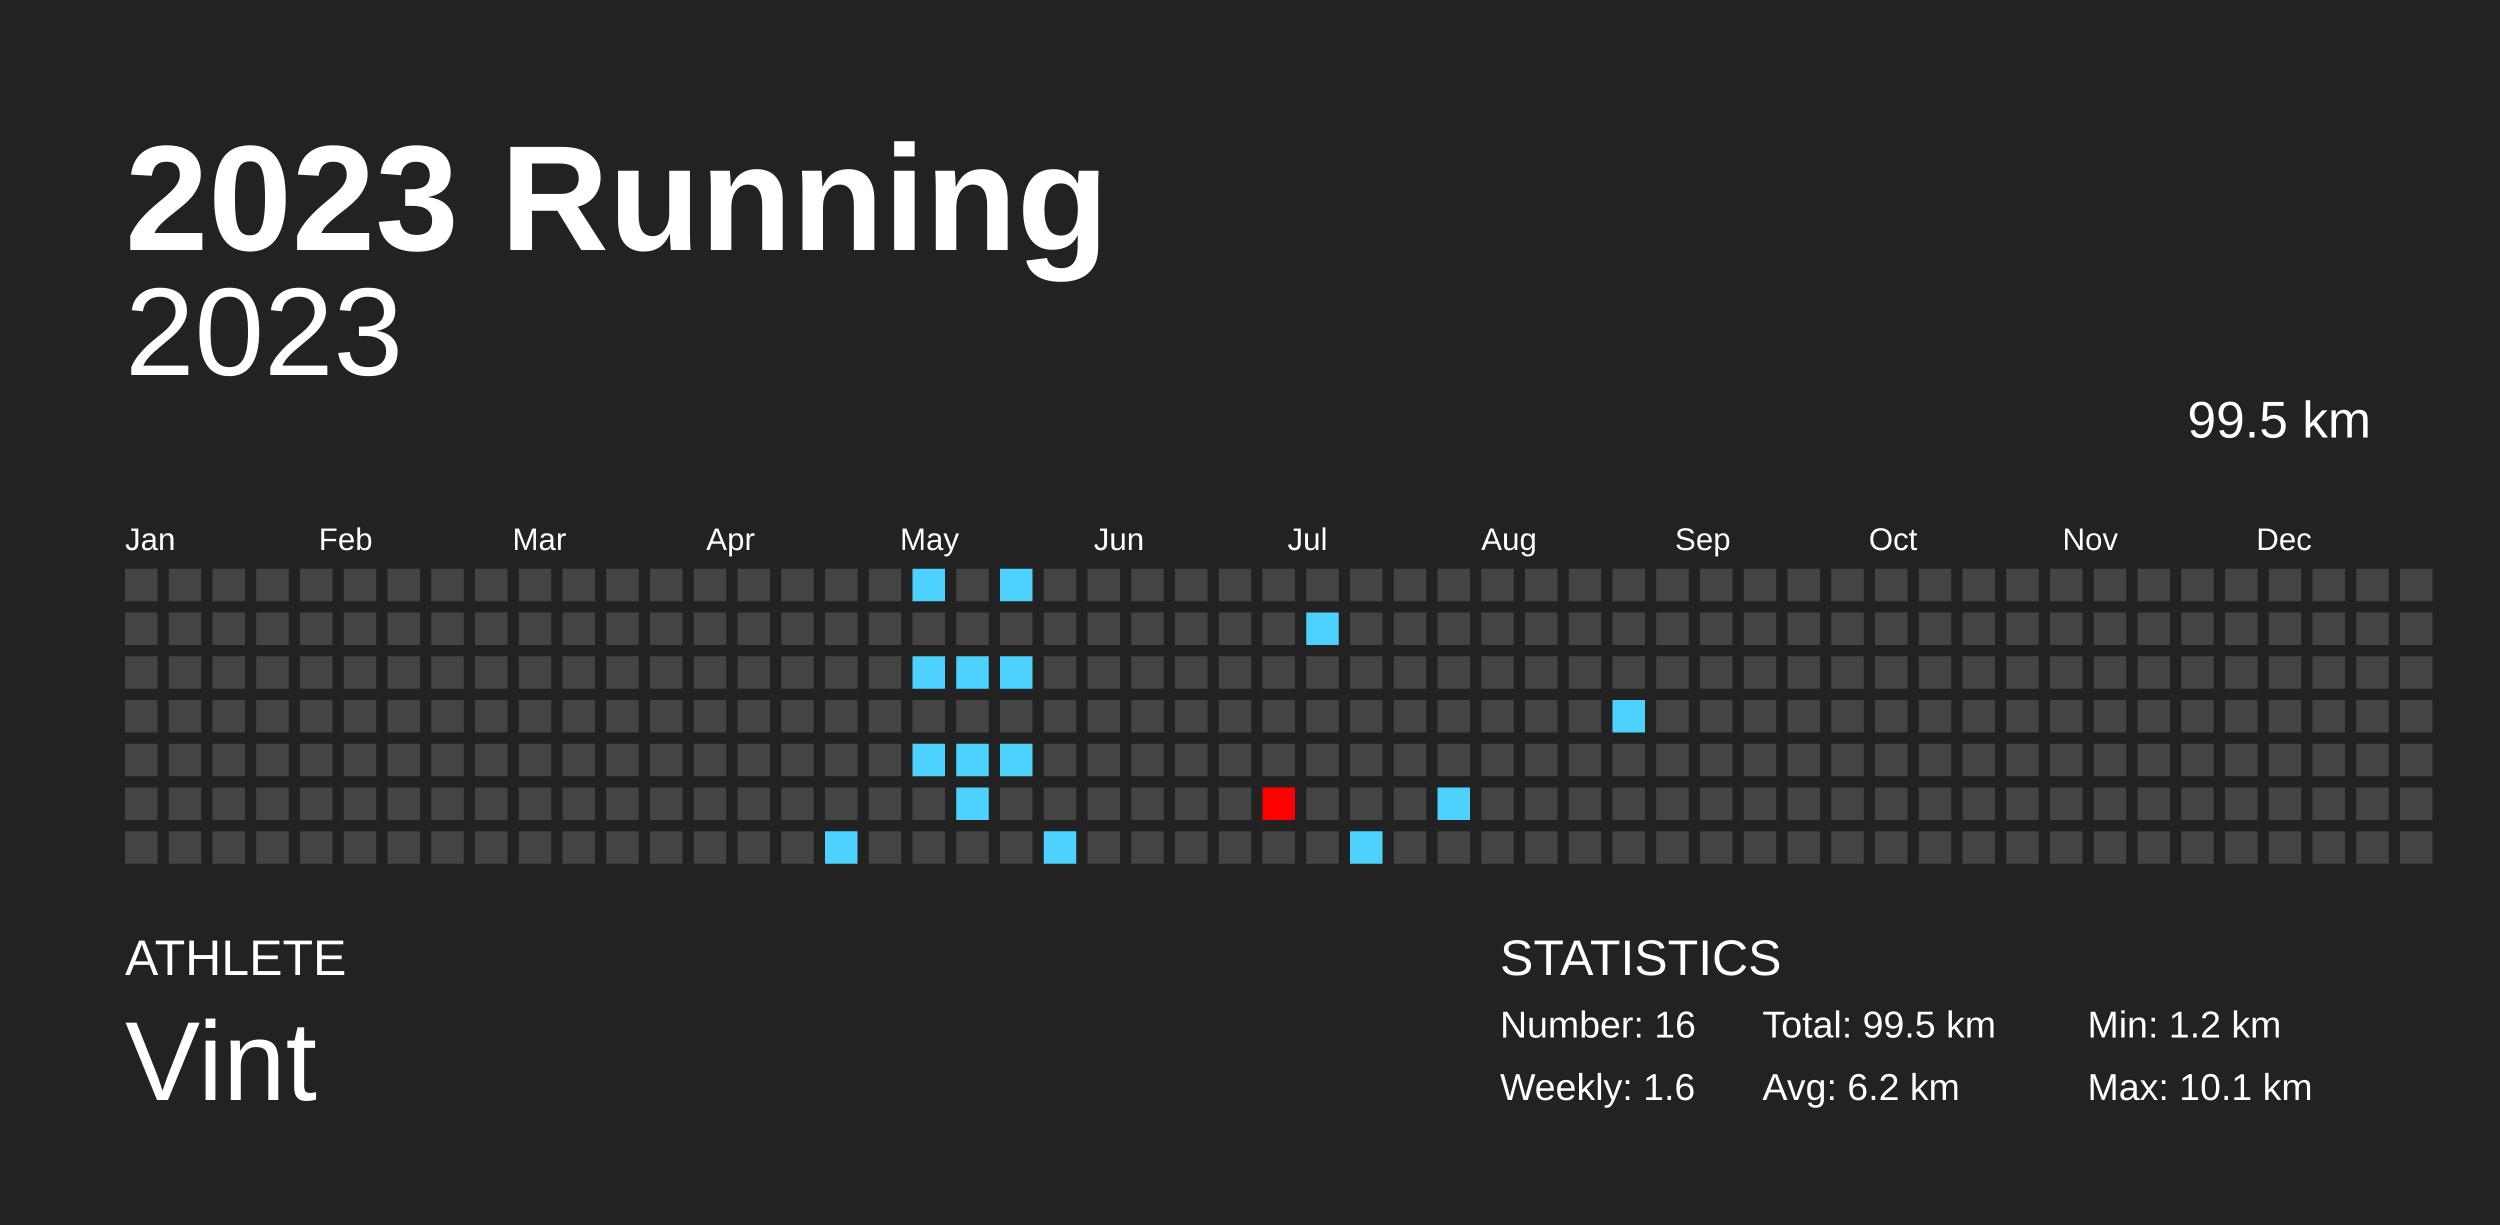
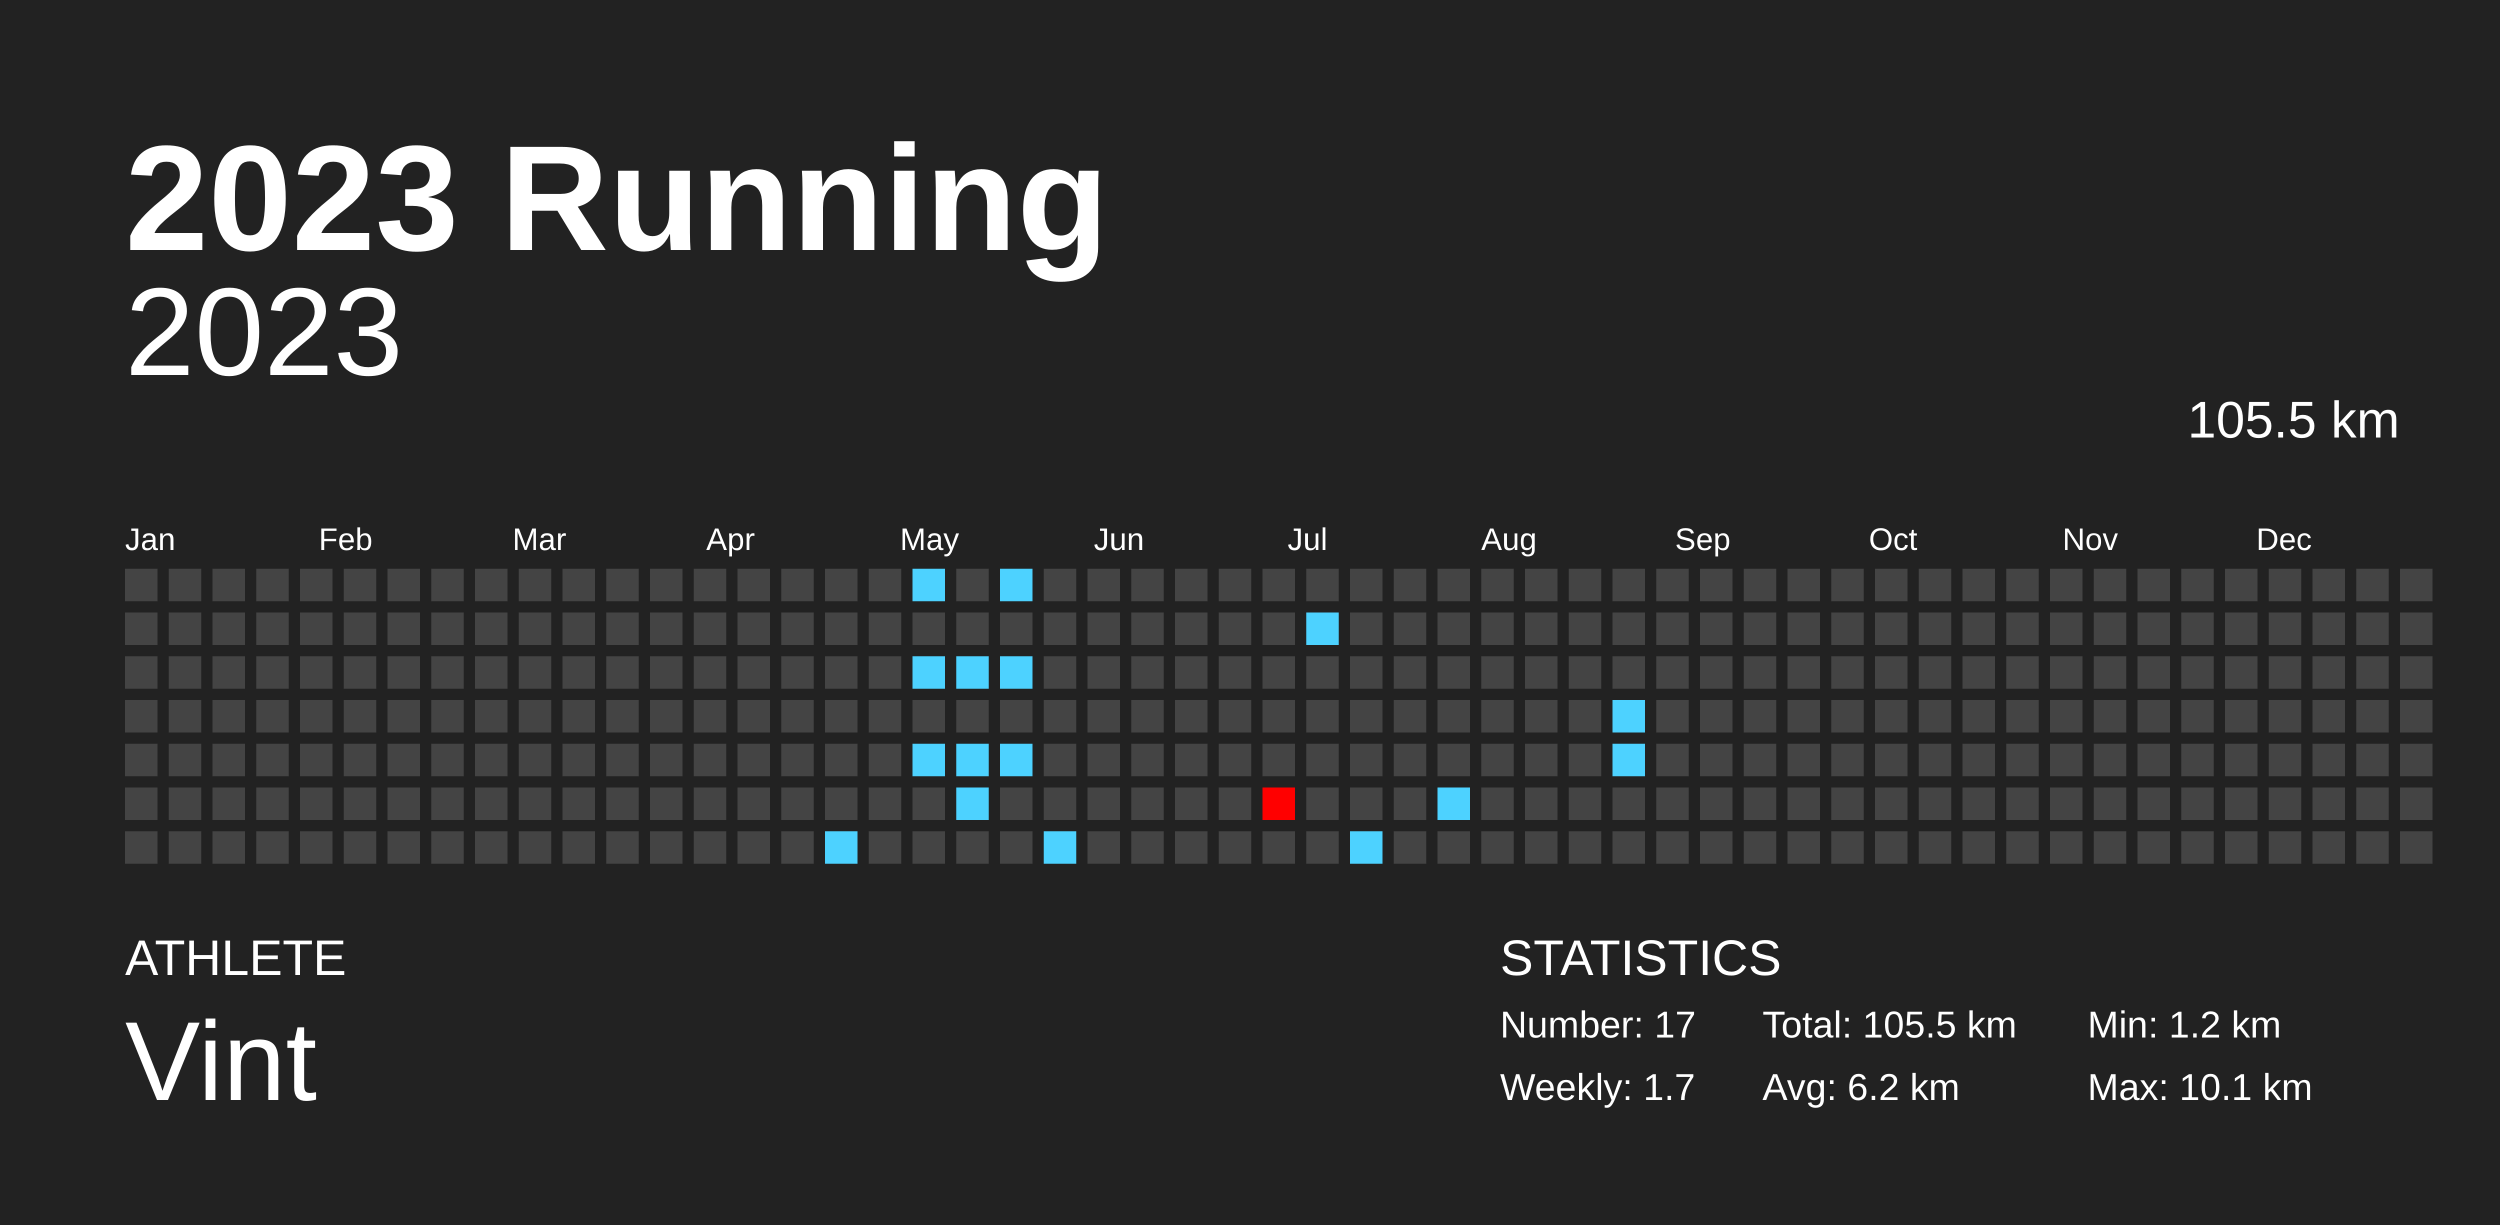
<svg xmlns="http://www.w3.org/2000/svg" baseProfile="full" height="98mm" version="1.1" viewBox="0,0,200,98" width="200mm">
  <defs />
  <rect fill="#222222" height="98" width="200" x="0" y="0" />
  <text fill="#FFFFFF" style="font-size:12px; font-family:Arial; font-weight:bold;" x="10" y="20">2023 Running</text>
  <text fill="#FFFFFF" style="font-size:4px; font-family:Arial" x="10" y="78">ATHLETE</text>
  <text fill="#FFFFFF" style="font-size:9px; font-family:Arial" x="10" y="88">Vint</text>
  <text fill="#FFFFFF" style="font-size:4px; font-family:Arial" x="120" y="78">STATISTICS</text>
-   <text fill="#FFFFFF" style="font-size:3px; font-family:Arial" x="120" y="83">Number: 16</text>
-   <text fill="#FFFFFF" style="font-size:3px; font-family:Arial" x="120" y="88">Weekly: 1.6</text>
-   <text fill="#FFFFFF" style="font-size:3px; font-family:Arial" x="141" y="83">Total: 99.5 km</text>
+   <text fill="#FFFFFF" style="font-size:3px; font-family:Arial" x="120" y="83">Number: 17</text>
+   <text fill="#FFFFFF" style="font-size:3px; font-family:Arial" x="120" y="88">Weekly: 1.7</text>
+   <text fill="#FFFFFF" style="font-size:3px; font-family:Arial" x="141" y="83">Total: 105.5 km</text>
  <text fill="#FFFFFF" style="font-size:3px; font-family:Arial" x="141" y="88">Avg: 6.2 km</text>
  <text fill="#FFFFFF" style="font-size:3px; font-family:Arial" x="167" y="83">Min: 1.2 km</text>
  <text fill="#FFFFFF" style="font-size:3px; font-family:Arial" x="167" y="88">Max: 10.1 km</text>
  <text alignment-baseline="hanging" fill="#FFFFFF" style="font-size:10.0px; font-family:Arial;" x="10" y="30">2023</text>
-   <text alignment-baseline="hanging" fill="#FFFFFF" style="font-size:4.125px; font-family:Arial;" x="175" y="35">99.5 km</text>
+   <text alignment-baseline="hanging" fill="#FFFFFF" style="font-size:4.125px; font-family:Arial;" x="175" y="35">105.5 km</text>
  <text fill="#FFFFFF" style="font-size:2.5px; font-family:Arial" x="10.0" y="44">Jan</text>
  <text fill="#FFFFFF" style="font-size:2.5px; font-family:Arial" x="25.5" y="44">Feb</text>
  <text fill="#FFFFFF" style="font-size:2.5px; font-family:Arial" x="41.0" y="44">Mar</text>
  <text fill="#FFFFFF" style="font-size:2.5px; font-family:Arial" x="56.5" y="44">Apr</text>
  <text fill="#FFFFFF" style="font-size:2.5px; font-family:Arial" x="72.0" y="44">May</text>
  <text fill="#FFFFFF" style="font-size:2.5px; font-family:Arial" x="87.5" y="44">Jun</text>
  <text fill="#FFFFFF" style="font-size:2.5px; font-family:Arial" x="103.0" y="44">Jul</text>
  <text fill="#FFFFFF" style="font-size:2.5px; font-family:Arial" x="118.5" y="44">Aug</text>
  <text fill="#FFFFFF" style="font-size:2.5px; font-family:Arial" x="134.0" y="44">Sep</text>
  <text fill="#FFFFFF" style="font-size:2.5px; font-family:Arial" x="149.5" y="44">Oct</text>
  <text fill="#FFFFFF" style="font-size:2.5px; font-family:Arial" x="165.0" y="44">Nov</text>
  <text fill="#FFFFFF" style="font-size:2.5px; font-family:Arial" x="180.5" y="44">Dec</text>
  <rect fill="#444444" height="2.6" width="2.6" x="10.0" y="45.5" />
  <rect fill="#444444" height="2.6" width="2.6" x="10.0" y="49.0" />
  <rect fill="#444444" height="2.6" width="2.6" x="10.0" y="52.5" />
  <rect fill="#444444" height="2.6" width="2.6" x="10.0" y="56.0" />
  <rect fill="#444444" height="2.6" width="2.6" x="10.0" y="59.5" />
  <rect fill="#444444" height="2.6" width="2.6" x="10.0" y="63.0" />
  <rect fill="#444444" height="2.6" width="2.6" x="10.0" y="66.5" />
  <rect fill="#444444" height="2.6" width="2.6" x="13.5" y="45.5" />
  <rect fill="#444444" height="2.6" width="2.6" x="13.5" y="49.0" />
  <rect fill="#444444" height="2.6" width="2.6" x="13.5" y="52.5" />
  <rect fill="#444444" height="2.6" width="2.6" x="13.5" y="56.0" />
  <rect fill="#444444" height="2.6" width="2.6" x="13.5" y="59.5" />
  <rect fill="#444444" height="2.6" width="2.6" x="13.5" y="63.0" />
  <rect fill="#444444" height="2.6" width="2.6" x="13.5" y="66.5" />
  <rect fill="#444444" height="2.6" width="2.6" x="17.0" y="45.5" />
  <rect fill="#444444" height="2.6" width="2.6" x="17.0" y="49.0" />
  <rect fill="#444444" height="2.6" width="2.6" x="17.0" y="52.5" />
  <rect fill="#444444" height="2.6" width="2.6" x="17.0" y="56.0" />
  <rect fill="#444444" height="2.6" width="2.6" x="17.0" y="59.5" />
  <rect fill="#444444" height="2.6" width="2.6" x="17.0" y="63.0" />
  <rect fill="#444444" height="2.6" width="2.6" x="17.0" y="66.5" />
  <rect fill="#444444" height="2.6" width="2.6" x="20.5" y="45.5" />
  <rect fill="#444444" height="2.6" width="2.6" x="20.5" y="49.0" />
  <rect fill="#444444" height="2.6" width="2.6" x="20.5" y="52.5" />
  <rect fill="#444444" height="2.6" width="2.6" x="20.5" y="56.0" />
  <rect fill="#444444" height="2.6" width="2.6" x="20.5" y="59.5" />
  <rect fill="#444444" height="2.6" width="2.6" x="20.5" y="63.0" />
  <rect fill="#444444" height="2.6" width="2.6" x="20.5" y="66.5" />
  <rect fill="#444444" height="2.6" width="2.6" x="24.0" y="45.5" />
  <rect fill="#444444" height="2.6" width="2.6" x="24.0" y="49.0" />
  <rect fill="#444444" height="2.6" width="2.6" x="24.0" y="52.5" />
  <rect fill="#444444" height="2.6" width="2.6" x="24.0" y="56.0" />
  <rect fill="#444444" height="2.6" width="2.6" x="24.0" y="59.5" />
  <rect fill="#444444" height="2.6" width="2.6" x="24.0" y="63.0" />
  <rect fill="#444444" height="2.6" width="2.6" x="24.0" y="66.5" />
  <rect fill="#444444" height="2.6" width="2.6" x="27.5" y="45.5" />
  <rect fill="#444444" height="2.6" width="2.6" x="27.5" y="49.0" />
  <rect fill="#444444" height="2.6" width="2.6" x="27.5" y="52.5" />
  <rect fill="#444444" height="2.6" width="2.6" x="27.5" y="56.0" />
  <rect fill="#444444" height="2.6" width="2.6" x="27.5" y="59.5" />
  <rect fill="#444444" height="2.6" width="2.6" x="27.5" y="63.0" />
  <rect fill="#444444" height="2.6" width="2.6" x="27.5" y="66.5" />
  <rect fill="#444444" height="2.6" width="2.6" x="31.0" y="45.5" />
  <rect fill="#444444" height="2.6" width="2.6" x="31.0" y="49.0" />
  <rect fill="#444444" height="2.6" width="2.6" x="31.0" y="52.5" />
  <rect fill="#444444" height="2.6" width="2.6" x="31.0" y="56.0" />
  <rect fill="#444444" height="2.6" width="2.6" x="31.0" y="59.5" />
  <rect fill="#444444" height="2.6" width="2.6" x="31.0" y="63.0" />
  <rect fill="#444444" height="2.6" width="2.6" x="31.0" y="66.5" />
  <rect fill="#444444" height="2.6" width="2.6" x="34.5" y="45.5" />
  <rect fill="#444444" height="2.6" width="2.6" x="34.5" y="49.0" />
  <rect fill="#444444" height="2.6" width="2.6" x="34.5" y="52.5" />
  <rect fill="#444444" height="2.6" width="2.6" x="34.5" y="56.0" />
  <rect fill="#444444" height="2.6" width="2.6" x="34.5" y="59.5" />
  <rect fill="#444444" height="2.6" width="2.6" x="34.5" y="63.0" />
  <rect fill="#444444" height="2.6" width="2.6" x="34.5" y="66.5" />
  <rect fill="#444444" height="2.6" width="2.6" x="38.0" y="45.5" />
  <rect fill="#444444" height="2.6" width="2.6" x="38.0" y="49.0" />
  <rect fill="#444444" height="2.6" width="2.6" x="38.0" y="52.5" />
  <rect fill="#444444" height="2.6" width="2.6" x="38.0" y="56.0" />
  <rect fill="#444444" height="2.6" width="2.6" x="38.0" y="59.5" />
  <rect fill="#444444" height="2.6" width="2.6" x="38.0" y="63.0" />
  <rect fill="#444444" height="2.6" width="2.6" x="38.0" y="66.5" />
  <rect fill="#444444" height="2.6" width="2.6" x="41.5" y="45.5" />
  <rect fill="#444444" height="2.6" width="2.6" x="41.5" y="49.0" />
  <rect fill="#444444" height="2.6" width="2.6" x="41.5" y="52.5" />
  <rect fill="#444444" height="2.6" width="2.6" x="41.5" y="56.0" />
  <rect fill="#444444" height="2.6" width="2.6" x="41.5" y="59.5" />
  <rect fill="#444444" height="2.6" width="2.6" x="41.5" y="63.0" />
  <rect fill="#444444" height="2.6" width="2.6" x="41.5" y="66.5" />
  <rect fill="#444444" height="2.6" width="2.6" x="45.0" y="45.5" />
  <rect fill="#444444" height="2.6" width="2.6" x="45.0" y="49.0" />
  <rect fill="#444444" height="2.6" width="2.6" x="45.0" y="52.5" />
  <rect fill="#444444" height="2.6" width="2.6" x="45.0" y="56.0" />
  <rect fill="#444444" height="2.6" width="2.6" x="45.0" y="59.5" />
  <rect fill="#444444" height="2.6" width="2.6" x="45.0" y="63.0" />
  <rect fill="#444444" height="2.6" width="2.6" x="45.0" y="66.5" />
  <rect fill="#444444" height="2.6" width="2.6" x="48.5" y="45.5" />
  <rect fill="#444444" height="2.6" width="2.6" x="48.5" y="49.0" />
  <rect fill="#444444" height="2.6" width="2.6" x="48.5" y="52.5" />
  <rect fill="#444444" height="2.6" width="2.6" x="48.5" y="56.0" />
  <rect fill="#444444" height="2.6" width="2.6" x="48.5" y="59.5" />
  <rect fill="#444444" height="2.6" width="2.6" x="48.5" y="63.0" />
  <rect fill="#444444" height="2.6" width="2.6" x="48.5" y="66.5" />
  <rect fill="#444444" height="2.6" width="2.6" x="52.0" y="45.5" />
  <rect fill="#444444" height="2.6" width="2.6" x="52.0" y="49.0" />
  <rect fill="#444444" height="2.6" width="2.6" x="52.0" y="52.5" />
  <rect fill="#444444" height="2.6" width="2.6" x="52.0" y="56.0" />
  <rect fill="#444444" height="2.6" width="2.6" x="52.0" y="59.5" />
  <rect fill="#444444" height="2.6" width="2.6" x="52.0" y="63.0" />
  <rect fill="#444444" height="2.6" width="2.6" x="52.0" y="66.5" />
  <rect fill="#444444" height="2.6" width="2.6" x="55.5" y="45.5" />
  <rect fill="#444444" height="2.6" width="2.6" x="55.5" y="49.0" />
  <rect fill="#444444" height="2.6" width="2.6" x="55.5" y="52.5" />
  <rect fill="#444444" height="2.6" width="2.6" x="55.5" y="56.0" />
  <rect fill="#444444" height="2.6" width="2.6" x="55.5" y="59.5" />
  <rect fill="#444444" height="2.6" width="2.6" x="55.5" y="63.0" />
  <rect fill="#444444" height="2.6" width="2.6" x="55.5" y="66.5" />
  <rect fill="#444444" height="2.6" width="2.6" x="59.0" y="45.5" />
  <rect fill="#444444" height="2.6" width="2.6" x="59.0" y="49.0" />
  <rect fill="#444444" height="2.6" width="2.6" x="59.0" y="52.5" />
  <rect fill="#444444" height="2.6" width="2.6" x="59.0" y="56.0" />
  <rect fill="#444444" height="2.6" width="2.6" x="59.0" y="59.5" />
  <rect fill="#444444" height="2.6" width="2.6" x="59.0" y="63.0" />
  <rect fill="#444444" height="2.6" width="2.6" x="59.0" y="66.5" />
  <rect fill="#444444" height="2.6" width="2.6" x="62.5" y="45.5" />
  <rect fill="#444444" height="2.6" width="2.6" x="62.5" y="49.0" />
  <rect fill="#444444" height="2.6" width="2.6" x="62.5" y="52.5" />
  <rect fill="#444444" height="2.6" width="2.6" x="62.5" y="56.0" />
  <rect fill="#444444" height="2.6" width="2.6" x="62.5" y="59.5" />
  <rect fill="#444444" height="2.6" width="2.6" x="62.5" y="63.0" />
  <rect fill="#444444" height="2.6" width="2.6" x="62.5" y="66.5" />
  <rect fill="#444444" height="2.6" width="2.6" x="66.0" y="45.5" />
  <rect fill="#444444" height="2.6" width="2.6" x="66.0" y="49.0" />
  <rect fill="#444444" height="2.6" width="2.6" x="66.0" y="52.5" />
  <rect fill="#444444" height="2.6" width="2.6" x="66.0" y="56.0" />
  <rect fill="#444444" height="2.6" width="2.6" x="66.0" y="59.5" />
  <rect fill="#444444" height="2.6" width="2.6" x="66.0" y="63.0" />
  <rect fill="#4dd2ff" height="2.6" width="2.6" x="66.0" y="66.5" />
  <rect fill="#444444" height="2.6" width="2.6" x="69.5" y="45.5" />
  <rect fill="#444444" height="2.6" width="2.6" x="69.5" y="49.0" />
  <rect fill="#444444" height="2.6" width="2.6" x="69.5" y="52.5" />
  <rect fill="#444444" height="2.6" width="2.6" x="69.5" y="56.0" />
  <rect fill="#444444" height="2.6" width="2.6" x="69.5" y="59.5" />
  <rect fill="#444444" height="2.6" width="2.6" x="69.5" y="63.0" />
  <rect fill="#444444" height="2.6" width="2.6" x="69.5" y="66.5" />
  <rect fill="#4dd2ff" height="2.6" width="2.6" x="73.0" y="45.5" />
  <rect fill="#444444" height="2.6" width="2.6" x="73.0" y="49.0" />
  <rect fill="#4dd2ff" height="2.6" width="2.6" x="73.0" y="52.5" />
  <rect fill="#444444" height="2.6" width="2.6" x="73.0" y="56.0" />
  <rect fill="#4dd2ff" height="2.6" width="2.6" x="73.0" y="59.5" />
  <rect fill="#444444" height="2.6" width="2.6" x="73.0" y="63.0" />
  <rect fill="#444444" height="2.6" width="2.6" x="73.0" y="66.5" />
  <rect fill="#444444" height="2.6" width="2.6" x="76.5" y="45.5" />
  <rect fill="#444444" height="2.6" width="2.6" x="76.5" y="49.0" />
  <rect fill="#4dd2ff" height="2.6" width="2.6" x="76.5" y="52.5" />
  <rect fill="#444444" height="2.6" width="2.6" x="76.5" y="56.0" />
  <rect fill="#4dd2ff" height="2.6" width="2.6" x="76.5" y="59.5" />
  <rect fill="#4dd2ff" height="2.6" width="2.6" x="76.5" y="63.0" />
  <rect fill="#444444" height="2.6" width="2.6" x="76.5" y="66.5" />
  <rect fill="#4dd2ff" height="2.6" width="2.6" x="80.0" y="45.5" />
  <rect fill="#444444" height="2.6" width="2.6" x="80.0" y="49.0" />
  <rect fill="#4dd2ff" height="2.6" width="2.6" x="80.0" y="52.5" />
  <rect fill="#444444" height="2.6" width="2.6" x="80.0" y="56.0" />
  <rect fill="#4dd2ff" height="2.6" width="2.6" x="80.0" y="59.5" />
  <rect fill="#444444" height="2.6" width="2.6" x="80.0" y="63.0" />
  <rect fill="#444444" height="2.6" width="2.6" x="80.0" y="66.5" />
  <rect fill="#444444" height="2.6" width="2.6" x="83.5" y="45.5" />
  <rect fill="#444444" height="2.6" width="2.6" x="83.5" y="49.0" />
  <rect fill="#444444" height="2.6" width="2.6" x="83.5" y="52.5" />
  <rect fill="#444444" height="2.6" width="2.6" x="83.5" y="56.0" />
  <rect fill="#444444" height="2.6" width="2.6" x="83.5" y="59.5" />
  <rect fill="#444444" height="2.6" width="2.6" x="83.5" y="63.0" />
  <rect fill="#4dd2ff" height="2.6" width="2.6" x="83.5" y="66.5" />
  <rect fill="#444444" height="2.6" width="2.6" x="87.0" y="45.5" />
  <rect fill="#444444" height="2.6" width="2.6" x="87.0" y="49.0" />
  <rect fill="#444444" height="2.6" width="2.6" x="87.0" y="52.5" />
  <rect fill="#444444" height="2.6" width="2.6" x="87.0" y="56.0" />
  <rect fill="#444444" height="2.6" width="2.6" x="87.0" y="59.5" />
  <rect fill="#444444" height="2.6" width="2.6" x="87.0" y="63.0" />
  <rect fill="#444444" height="2.6" width="2.6" x="87.0" y="66.5" />
  <rect fill="#444444" height="2.6" width="2.6" x="90.5" y="45.5" />
  <rect fill="#444444" height="2.6" width="2.6" x="90.5" y="49.0" />
  <rect fill="#444444" height="2.6" width="2.6" x="90.5" y="52.5" />
  <rect fill="#444444" height="2.6" width="2.6" x="90.5" y="56.0" />
  <rect fill="#444444" height="2.6" width="2.6" x="90.5" y="59.5" />
  <rect fill="#444444" height="2.6" width="2.6" x="90.5" y="63.0" />
  <rect fill="#444444" height="2.6" width="2.6" x="90.5" y="66.5" />
  <rect fill="#444444" height="2.6" width="2.6" x="94.0" y="45.5" />
  <rect fill="#444444" height="2.6" width="2.6" x="94.0" y="49.0" />
  <rect fill="#444444" height="2.6" width="2.6" x="94.0" y="52.5" />
  <rect fill="#444444" height="2.6" width="2.6" x="94.0" y="56.0" />
  <rect fill="#444444" height="2.6" width="2.6" x="94.0" y="59.5" />
  <rect fill="#444444" height="2.6" width="2.6" x="94.0" y="63.0" />
  <rect fill="#444444" height="2.6" width="2.6" x="94.0" y="66.5" />
  <rect fill="#444444" height="2.6" width="2.6" x="97.5" y="45.5" />
  <rect fill="#444444" height="2.6" width="2.6" x="97.5" y="49.0" />
  <rect fill="#444444" height="2.6" width="2.6" x="97.5" y="52.5" />
  <rect fill="#444444" height="2.6" width="2.6" x="97.5" y="56.0" />
  <rect fill="#444444" height="2.6" width="2.6" x="97.5" y="59.5" />
  <rect fill="#444444" height="2.6" width="2.6" x="97.5" y="63.0" />
  <rect fill="#444444" height="2.6" width="2.6" x="97.5" y="66.5" />
  <rect fill="#444444" height="2.6" width="2.6" x="101.0" y="45.5" />
  <rect fill="#444444" height="2.6" width="2.6" x="101.0" y="49.0" />
  <rect fill="#444444" height="2.6" width="2.6" x="101.0" y="52.5" />
  <rect fill="#444444" height="2.6" width="2.6" x="101.0" y="56.0" />
  <rect fill="#444444" height="2.6" width="2.6" x="101.0" y="59.5" />
  <rect fill="#ff0000" height="2.6" width="2.6" x="101.0" y="63.0" />
  <rect fill="#444444" height="2.6" width="2.6" x="101.0" y="66.5" />
  <rect fill="#444444" height="2.6" width="2.6" x="104.5" y="45.5" />
  <rect fill="#4dd2ff" height="2.6" width="2.6" x="104.5" y="49.0" />
  <rect fill="#444444" height="2.6" width="2.6" x="104.5" y="52.5" />
  <rect fill="#444444" height="2.6" width="2.6" x="104.5" y="56.0" />
  <rect fill="#444444" height="2.6" width="2.6" x="104.5" y="59.5" />
  <rect fill="#444444" height="2.6" width="2.6" x="104.5" y="63.0" />
  <rect fill="#444444" height="2.6" width="2.6" x="104.5" y="66.5" />
  <rect fill="#444444" height="2.6" width="2.6" x="108.0" y="45.5" />
  <rect fill="#444444" height="2.6" width="2.6" x="108.0" y="49.0" />
  <rect fill="#444444" height="2.6" width="2.6" x="108.0" y="52.5" />
  <rect fill="#444444" height="2.6" width="2.6" x="108.0" y="56.0" />
  <rect fill="#444444" height="2.6" width="2.6" x="108.0" y="59.5" />
  <rect fill="#444444" height="2.6" width="2.6" x="108.0" y="63.0" />
  <rect fill="#4dd2ff" height="2.6" width="2.6" x="108.0" y="66.5" />
  <rect fill="#444444" height="2.6" width="2.6" x="111.5" y="45.5" />
  <rect fill="#444444" height="2.6" width="2.6" x="111.5" y="49.0" />
  <rect fill="#444444" height="2.6" width="2.6" x="111.5" y="52.5" />
  <rect fill="#444444" height="2.6" width="2.6" x="111.5" y="56.0" />
  <rect fill="#444444" height="2.6" width="2.6" x="111.5" y="59.5" />
  <rect fill="#444444" height="2.6" width="2.6" x="111.5" y="63.0" />
  <rect fill="#444444" height="2.6" width="2.6" x="111.5" y="66.5" />
  <rect fill="#444444" height="2.6" width="2.6" x="115.0" y="45.5" />
  <rect fill="#444444" height="2.6" width="2.6" x="115.0" y="49.0" />
  <rect fill="#444444" height="2.6" width="2.6" x="115.0" y="52.5" />
  <rect fill="#444444" height="2.6" width="2.6" x="115.0" y="56.0" />
  <rect fill="#444444" height="2.6" width="2.6" x="115.0" y="59.5" />
  <rect fill="#4dd2ff" height="2.6" width="2.6" x="115.0" y="63.0" />
  <rect fill="#444444" height="2.6" width="2.6" x="115.0" y="66.5" />
  <rect fill="#444444" height="2.6" width="2.6" x="118.5" y="45.5" />
  <rect fill="#444444" height="2.6" width="2.6" x="118.5" y="49.0" />
  <rect fill="#444444" height="2.6" width="2.6" x="118.5" y="52.5" />
  <rect fill="#444444" height="2.6" width="2.6" x="118.5" y="56.0" />
  <rect fill="#444444" height="2.6" width="2.6" x="118.5" y="59.5" />
  <rect fill="#444444" height="2.6" width="2.6" x="118.5" y="63.0" />
  <rect fill="#444444" height="2.6" width="2.6" x="118.5" y="66.5" />
  <rect fill="#444444" height="2.6" width="2.6" x="122.0" y="45.5" />
  <rect fill="#444444" height="2.6" width="2.6" x="122.0" y="49.0" />
  <rect fill="#444444" height="2.6" width="2.6" x="122.0" y="52.5" />
  <rect fill="#444444" height="2.6" width="2.6" x="122.0" y="56.0" />
  <rect fill="#444444" height="2.6" width="2.6" x="122.0" y="59.5" />
  <rect fill="#444444" height="2.6" width="2.6" x="122.0" y="63.0" />
  <rect fill="#444444" height="2.6" width="2.6" x="122.0" y="66.5" />
  <rect fill="#444444" height="2.6" width="2.6" x="125.5" y="45.5" />
  <rect fill="#444444" height="2.6" width="2.6" x="125.5" y="49.0" />
  <rect fill="#444444" height="2.6" width="2.6" x="125.5" y="52.5" />
  <rect fill="#444444" height="2.6" width="2.6" x="125.5" y="56.0" />
  <rect fill="#444444" height="2.6" width="2.6" x="125.5" y="59.5" />
  <rect fill="#444444" height="2.6" width="2.6" x="125.5" y="63.0" />
  <rect fill="#444444" height="2.6" width="2.6" x="125.5" y="66.5" />
  <rect fill="#444444" height="2.6" width="2.6" x="129.0" y="45.5" />
  <rect fill="#444444" height="2.6" width="2.6" x="129.0" y="49.0" />
  <rect fill="#444444" height="2.6" width="2.6" x="129.0" y="52.5" />
  <rect fill="#4dd2ff" height="2.6" width="2.6" x="129.0" y="56.0" />
-   <rect fill="#444444" height="2.6" width="2.6" x="129.0" y="59.5" />
+   <rect fill="#4dd2ff" height="2.6" width="2.6" x="129.0" y="59.5" />
  <rect fill="#444444" height="2.6" width="2.6" x="129.0" y="63.0" />
  <rect fill="#444444" height="2.6" width="2.6" x="129.0" y="66.5" />
  <rect fill="#444444" height="2.6" width="2.6" x="132.5" y="45.5" />
  <rect fill="#444444" height="2.6" width="2.6" x="132.5" y="49.0" />
  <rect fill="#444444" height="2.6" width="2.6" x="132.5" y="52.5" />
  <rect fill="#444444" height="2.6" width="2.6" x="132.5" y="56.0" />
  <rect fill="#444444" height="2.6" width="2.6" x="132.5" y="59.5" />
  <rect fill="#444444" height="2.6" width="2.6" x="132.5" y="63.0" />
  <rect fill="#444444" height="2.6" width="2.6" x="132.5" y="66.5" />
  <rect fill="#444444" height="2.6" width="2.6" x="136.0" y="45.5" />
  <rect fill="#444444" height="2.6" width="2.6" x="136.0" y="49.0" />
  <rect fill="#444444" height="2.6" width="2.6" x="136.0" y="52.5" />
  <rect fill="#444444" height="2.6" width="2.6" x="136.0" y="56.0" />
  <rect fill="#444444" height="2.6" width="2.6" x="136.0" y="59.5" />
  <rect fill="#444444" height="2.6" width="2.6" x="136.0" y="63.0" />
  <rect fill="#444444" height="2.6" width="2.6" x="136.0" y="66.5" />
  <rect fill="#444444" height="2.6" width="2.6" x="139.5" y="45.5" />
  <rect fill="#444444" height="2.6" width="2.6" x="139.5" y="49.0" />
  <rect fill="#444444" height="2.6" width="2.6" x="139.5" y="52.5" />
  <rect fill="#444444" height="2.6" width="2.6" x="139.5" y="56.0" />
  <rect fill="#444444" height="2.6" width="2.6" x="139.5" y="59.5" />
  <rect fill="#444444" height="2.6" width="2.6" x="139.5" y="63.0" />
  <rect fill="#444444" height="2.6" width="2.6" x="139.5" y="66.5" />
  <rect fill="#444444" height="2.6" width="2.6" x="143.0" y="45.5" />
  <rect fill="#444444" height="2.6" width="2.6" x="143.0" y="49.0" />
  <rect fill="#444444" height="2.6" width="2.6" x="143.0" y="52.5" />
  <rect fill="#444444" height="2.6" width="2.6" x="143.0" y="56.0" />
  <rect fill="#444444" height="2.6" width="2.6" x="143.0" y="59.5" />
  <rect fill="#444444" height="2.6" width="2.6" x="143.0" y="63.0" />
  <rect fill="#444444" height="2.6" width="2.6" x="143.0" y="66.5" />
  <rect fill="#444444" height="2.6" width="2.6" x="146.5" y="45.5" />
  <rect fill="#444444" height="2.6" width="2.6" x="146.5" y="49.0" />
  <rect fill="#444444" height="2.6" width="2.6" x="146.5" y="52.5" />
  <rect fill="#444444" height="2.6" width="2.6" x="146.5" y="56.0" />
  <rect fill="#444444" height="2.6" width="2.6" x="146.5" y="59.5" />
  <rect fill="#444444" height="2.6" width="2.6" x="146.5" y="63.0" />
  <rect fill="#444444" height="2.6" width="2.6" x="146.5" y="66.5" />
  <rect fill="#444444" height="2.6" width="2.6" x="150.0" y="45.5" />
  <rect fill="#444444" height="2.6" width="2.6" x="150.0" y="49.0" />
  <rect fill="#444444" height="2.6" width="2.6" x="150.0" y="52.5" />
  <rect fill="#444444" height="2.6" width="2.6" x="150.0" y="56.0" />
  <rect fill="#444444" height="2.6" width="2.6" x="150.0" y="59.5" />
  <rect fill="#444444" height="2.6" width="2.6" x="150.0" y="63.0" />
  <rect fill="#444444" height="2.6" width="2.6" x="150.0" y="66.5" />
  <rect fill="#444444" height="2.6" width="2.6" x="153.5" y="45.5" />
  <rect fill="#444444" height="2.6" width="2.6" x="153.5" y="49.0" />
  <rect fill="#444444" height="2.6" width="2.6" x="153.5" y="52.5" />
  <rect fill="#444444" height="2.6" width="2.6" x="153.5" y="56.0" />
  <rect fill="#444444" height="2.6" width="2.6" x="153.5" y="59.5" />
  <rect fill="#444444" height="2.6" width="2.6" x="153.5" y="63.0" />
  <rect fill="#444444" height="2.6" width="2.6" x="153.5" y="66.5" />
  <rect fill="#444444" height="2.6" width="2.6" x="157.0" y="45.5" />
  <rect fill="#444444" height="2.6" width="2.6" x="157.0" y="49.0" />
  <rect fill="#444444" height="2.6" width="2.6" x="157.0" y="52.5" />
  <rect fill="#444444" height="2.6" width="2.6" x="157.0" y="56.0" />
  <rect fill="#444444" height="2.6" width="2.6" x="157.0" y="59.5" />
  <rect fill="#444444" height="2.6" width="2.6" x="157.0" y="63.0" />
  <rect fill="#444444" height="2.6" width="2.6" x="157.0" y="66.5" />
  <rect fill="#444444" height="2.6" width="2.6" x="160.5" y="45.5" />
  <rect fill="#444444" height="2.6" width="2.6" x="160.5" y="49.0" />
  <rect fill="#444444" height="2.6" width="2.6" x="160.5" y="52.5" />
  <rect fill="#444444" height="2.6" width="2.6" x="160.5" y="56.0" />
  <rect fill="#444444" height="2.6" width="2.6" x="160.5" y="59.5" />
  <rect fill="#444444" height="2.6" width="2.6" x="160.5" y="63.0" />
  <rect fill="#444444" height="2.6" width="2.6" x="160.5" y="66.5" />
  <rect fill="#444444" height="2.6" width="2.6" x="164.0" y="45.5" />
  <rect fill="#444444" height="2.6" width="2.6" x="164.0" y="49.0" />
  <rect fill="#444444" height="2.6" width="2.6" x="164.0" y="52.5" />
  <rect fill="#444444" height="2.6" width="2.6" x="164.0" y="56.0" />
  <rect fill="#444444" height="2.6" width="2.6" x="164.0" y="59.5" />
  <rect fill="#444444" height="2.6" width="2.6" x="164.0" y="63.0" />
  <rect fill="#444444" height="2.6" width="2.6" x="164.0" y="66.5" />
  <rect fill="#444444" height="2.6" width="2.6" x="167.5" y="45.5" />
  <rect fill="#444444" height="2.6" width="2.6" x="167.5" y="49.0" />
  <rect fill="#444444" height="2.6" width="2.6" x="167.5" y="52.5" />
  <rect fill="#444444" height="2.6" width="2.6" x="167.5" y="56.0" />
  <rect fill="#444444" height="2.6" width="2.6" x="167.5" y="59.5" />
  <rect fill="#444444" height="2.6" width="2.6" x="167.5" y="63.0" />
  <rect fill="#444444" height="2.6" width="2.6" x="167.5" y="66.5" />
  <rect fill="#444444" height="2.6" width="2.6" x="171.0" y="45.5" />
  <rect fill="#444444" height="2.6" width="2.6" x="171.0" y="49.0" />
  <rect fill="#444444" height="2.6" width="2.6" x="171.0" y="52.5" />
  <rect fill="#444444" height="2.6" width="2.6" x="171.0" y="56.0" />
  <rect fill="#444444" height="2.6" width="2.6" x="171.0" y="59.5" />
  <rect fill="#444444" height="2.6" width="2.6" x="171.0" y="63.0" />
  <rect fill="#444444" height="2.6" width="2.6" x="171.0" y="66.5" />
  <rect fill="#444444" height="2.6" width="2.6" x="174.5" y="45.5" />
  <rect fill="#444444" height="2.6" width="2.6" x="174.5" y="49.0" />
  <rect fill="#444444" height="2.6" width="2.6" x="174.5" y="52.5" />
  <rect fill="#444444" height="2.6" width="2.6" x="174.5" y="56.0" />
  <rect fill="#444444" height="2.6" width="2.6" x="174.5" y="59.5" />
  <rect fill="#444444" height="2.6" width="2.6" x="174.5" y="63.0" />
  <rect fill="#444444" height="2.6" width="2.6" x="174.5" y="66.5" />
  <rect fill="#444444" height="2.6" width="2.6" x="178.0" y="45.5" />
  <rect fill="#444444" height="2.6" width="2.6" x="178.0" y="49.0" />
  <rect fill="#444444" height="2.6" width="2.6" x="178.0" y="52.5" />
  <rect fill="#444444" height="2.6" width="2.6" x="178.0" y="56.0" />
  <rect fill="#444444" height="2.6" width="2.6" x="178.0" y="59.5" />
  <rect fill="#444444" height="2.6" width="2.6" x="178.0" y="63.0" />
  <rect fill="#444444" height="2.6" width="2.6" x="178.0" y="66.5" />
  <rect fill="#444444" height="2.6" width="2.6" x="181.5" y="45.5" />
  <rect fill="#444444" height="2.6" width="2.6" x="181.5" y="49.0" />
  <rect fill="#444444" height="2.6" width="2.6" x="181.5" y="52.5" />
  <rect fill="#444444" height="2.6" width="2.6" x="181.5" y="56.0" />
  <rect fill="#444444" height="2.6" width="2.6" x="181.5" y="59.5" />
  <rect fill="#444444" height="2.6" width="2.6" x="181.5" y="63.0" />
  <rect fill="#444444" height="2.6" width="2.6" x="181.5" y="66.5" />
  <rect fill="#444444" height="2.6" width="2.6" x="185.0" y="45.5" />
  <rect fill="#444444" height="2.6" width="2.6" x="185.0" y="49.0" />
  <rect fill="#444444" height="2.6" width="2.6" x="185.0" y="52.5" />
  <rect fill="#444444" height="2.6" width="2.6" x="185.0" y="56.0" />
  <rect fill="#444444" height="2.6" width="2.6" x="185.0" y="59.5" />
  <rect fill="#444444" height="2.6" width="2.6" x="185.0" y="63.0" />
  <rect fill="#444444" height="2.6" width="2.6" x="185.0" y="66.5" />
  <rect fill="#444444" height="2.6" width="2.6" x="188.5" y="45.5" />
  <rect fill="#444444" height="2.6" width="2.6" x="188.5" y="49.0" />
  <rect fill="#444444" height="2.6" width="2.6" x="188.5" y="52.5" />
  <rect fill="#444444" height="2.6" width="2.6" x="188.5" y="56.0" />
  <rect fill="#444444" height="2.6" width="2.6" x="188.5" y="59.5" />
  <rect fill="#444444" height="2.6" width="2.6" x="188.5" y="63.0" />
  <rect fill="#444444" height="2.6" width="2.6" x="188.5" y="66.5" />
  <rect fill="#444444" height="2.6" width="2.6" x="192.0" y="45.5" />
  <rect fill="#444444" height="2.6" width="2.6" x="192.0" y="49.0" />
  <rect fill="#444444" height="2.6" width="2.6" x="192.0" y="52.5" />
  <rect fill="#444444" height="2.6" width="2.6" x="192.0" y="56.0" />
  <rect fill="#444444" height="2.6" width="2.6" x="192.0" y="59.5" />
  <rect fill="#444444" height="2.6" width="2.6" x="192.0" y="63.0" />
  <rect fill="#444444" height="2.6" width="2.6" x="192.0" y="66.5" />
</svg>
